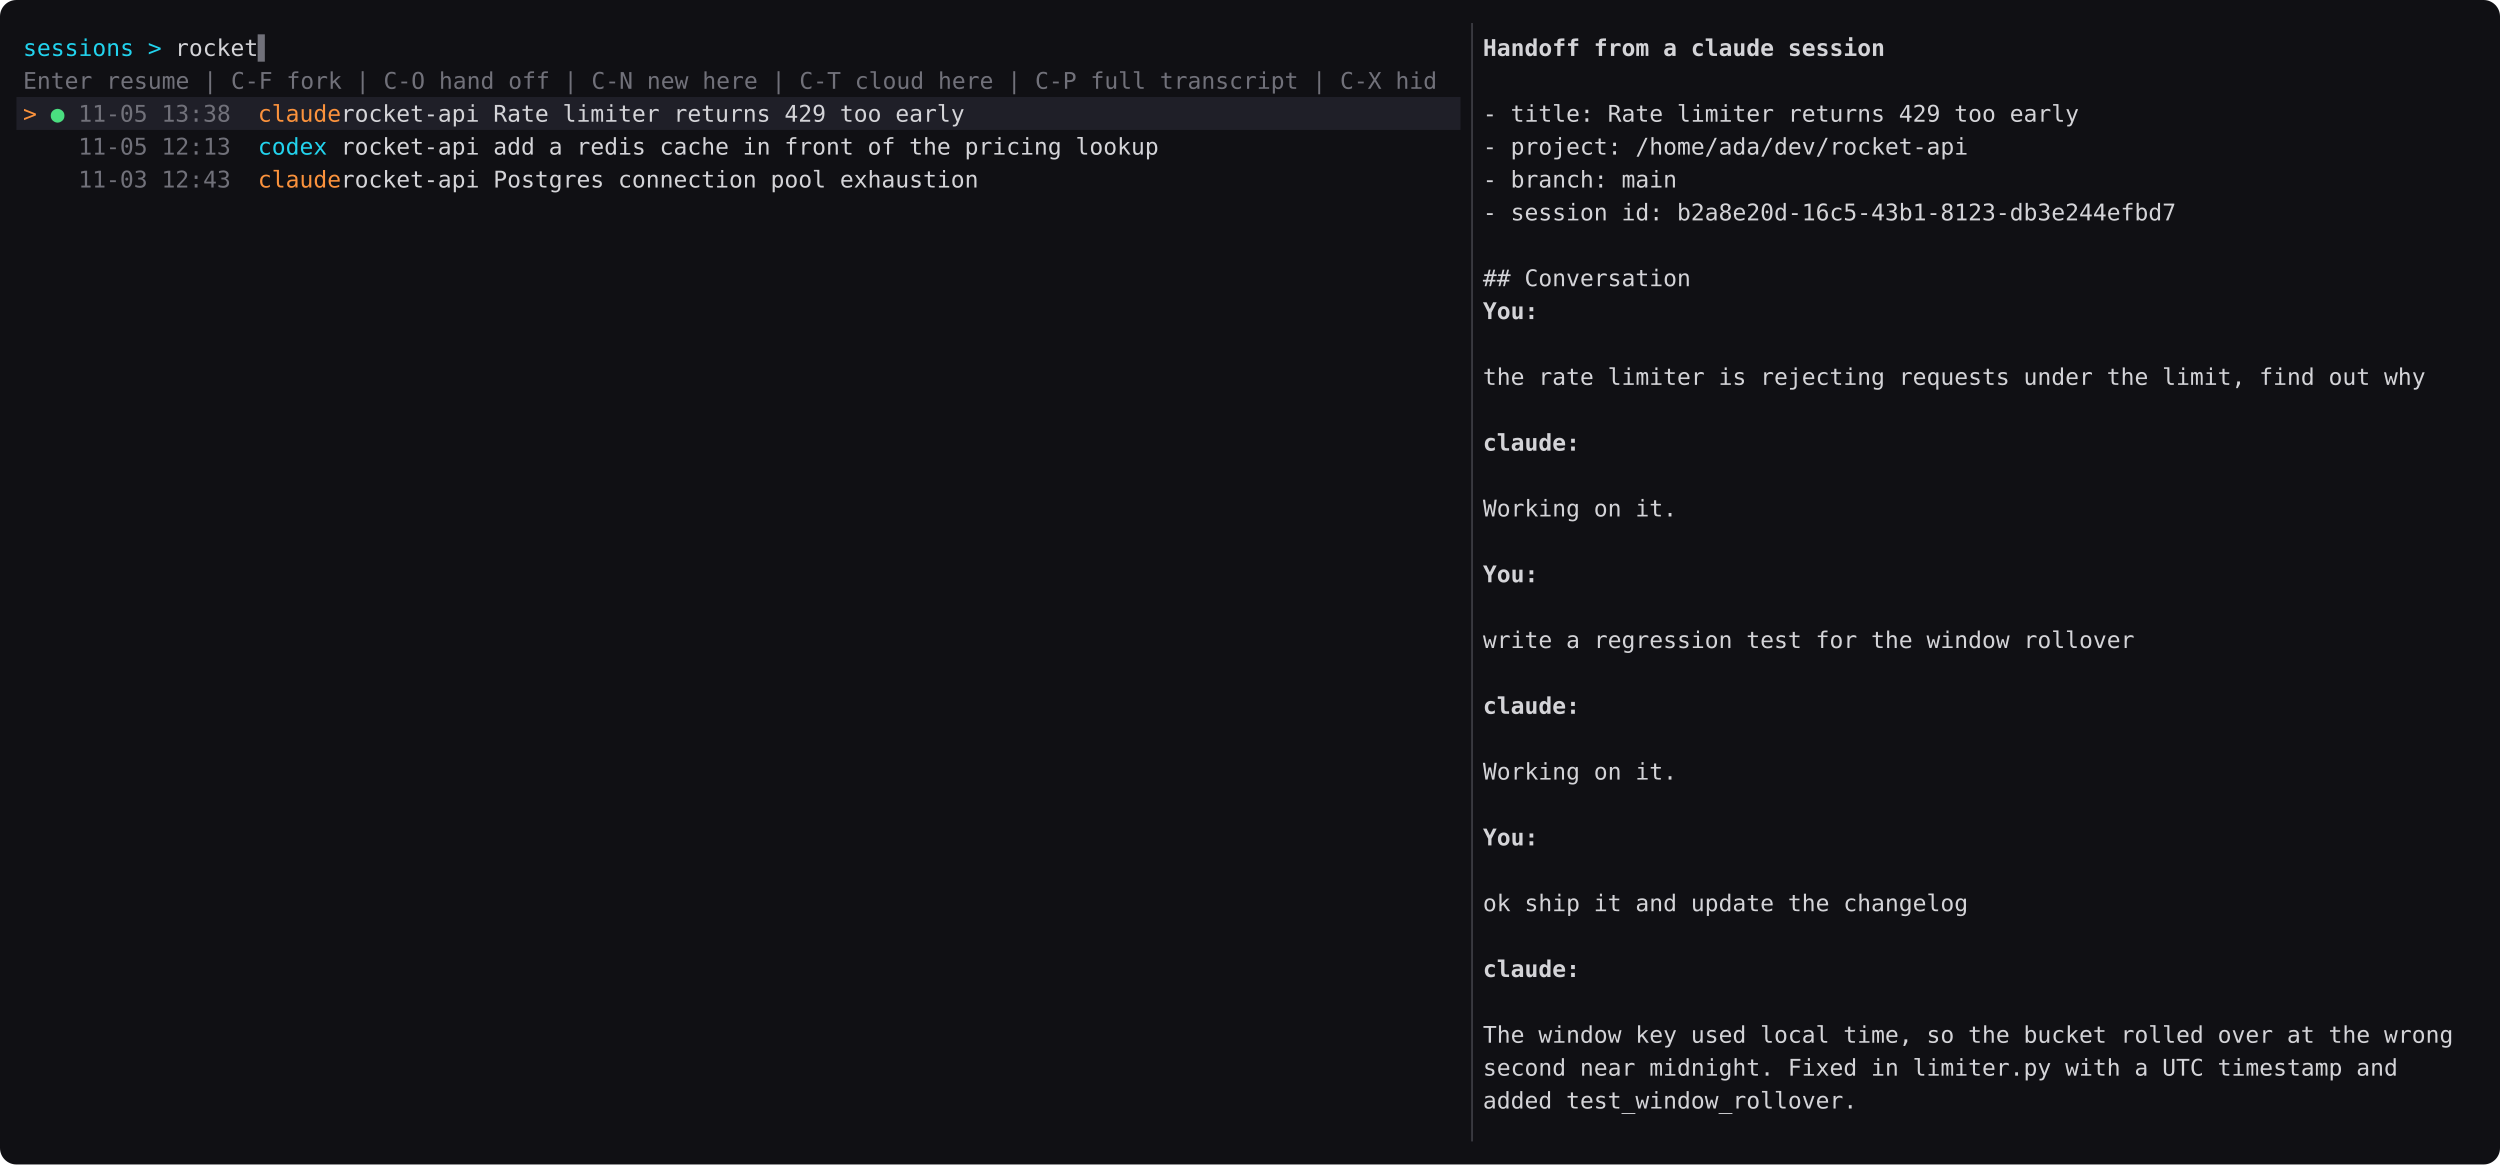
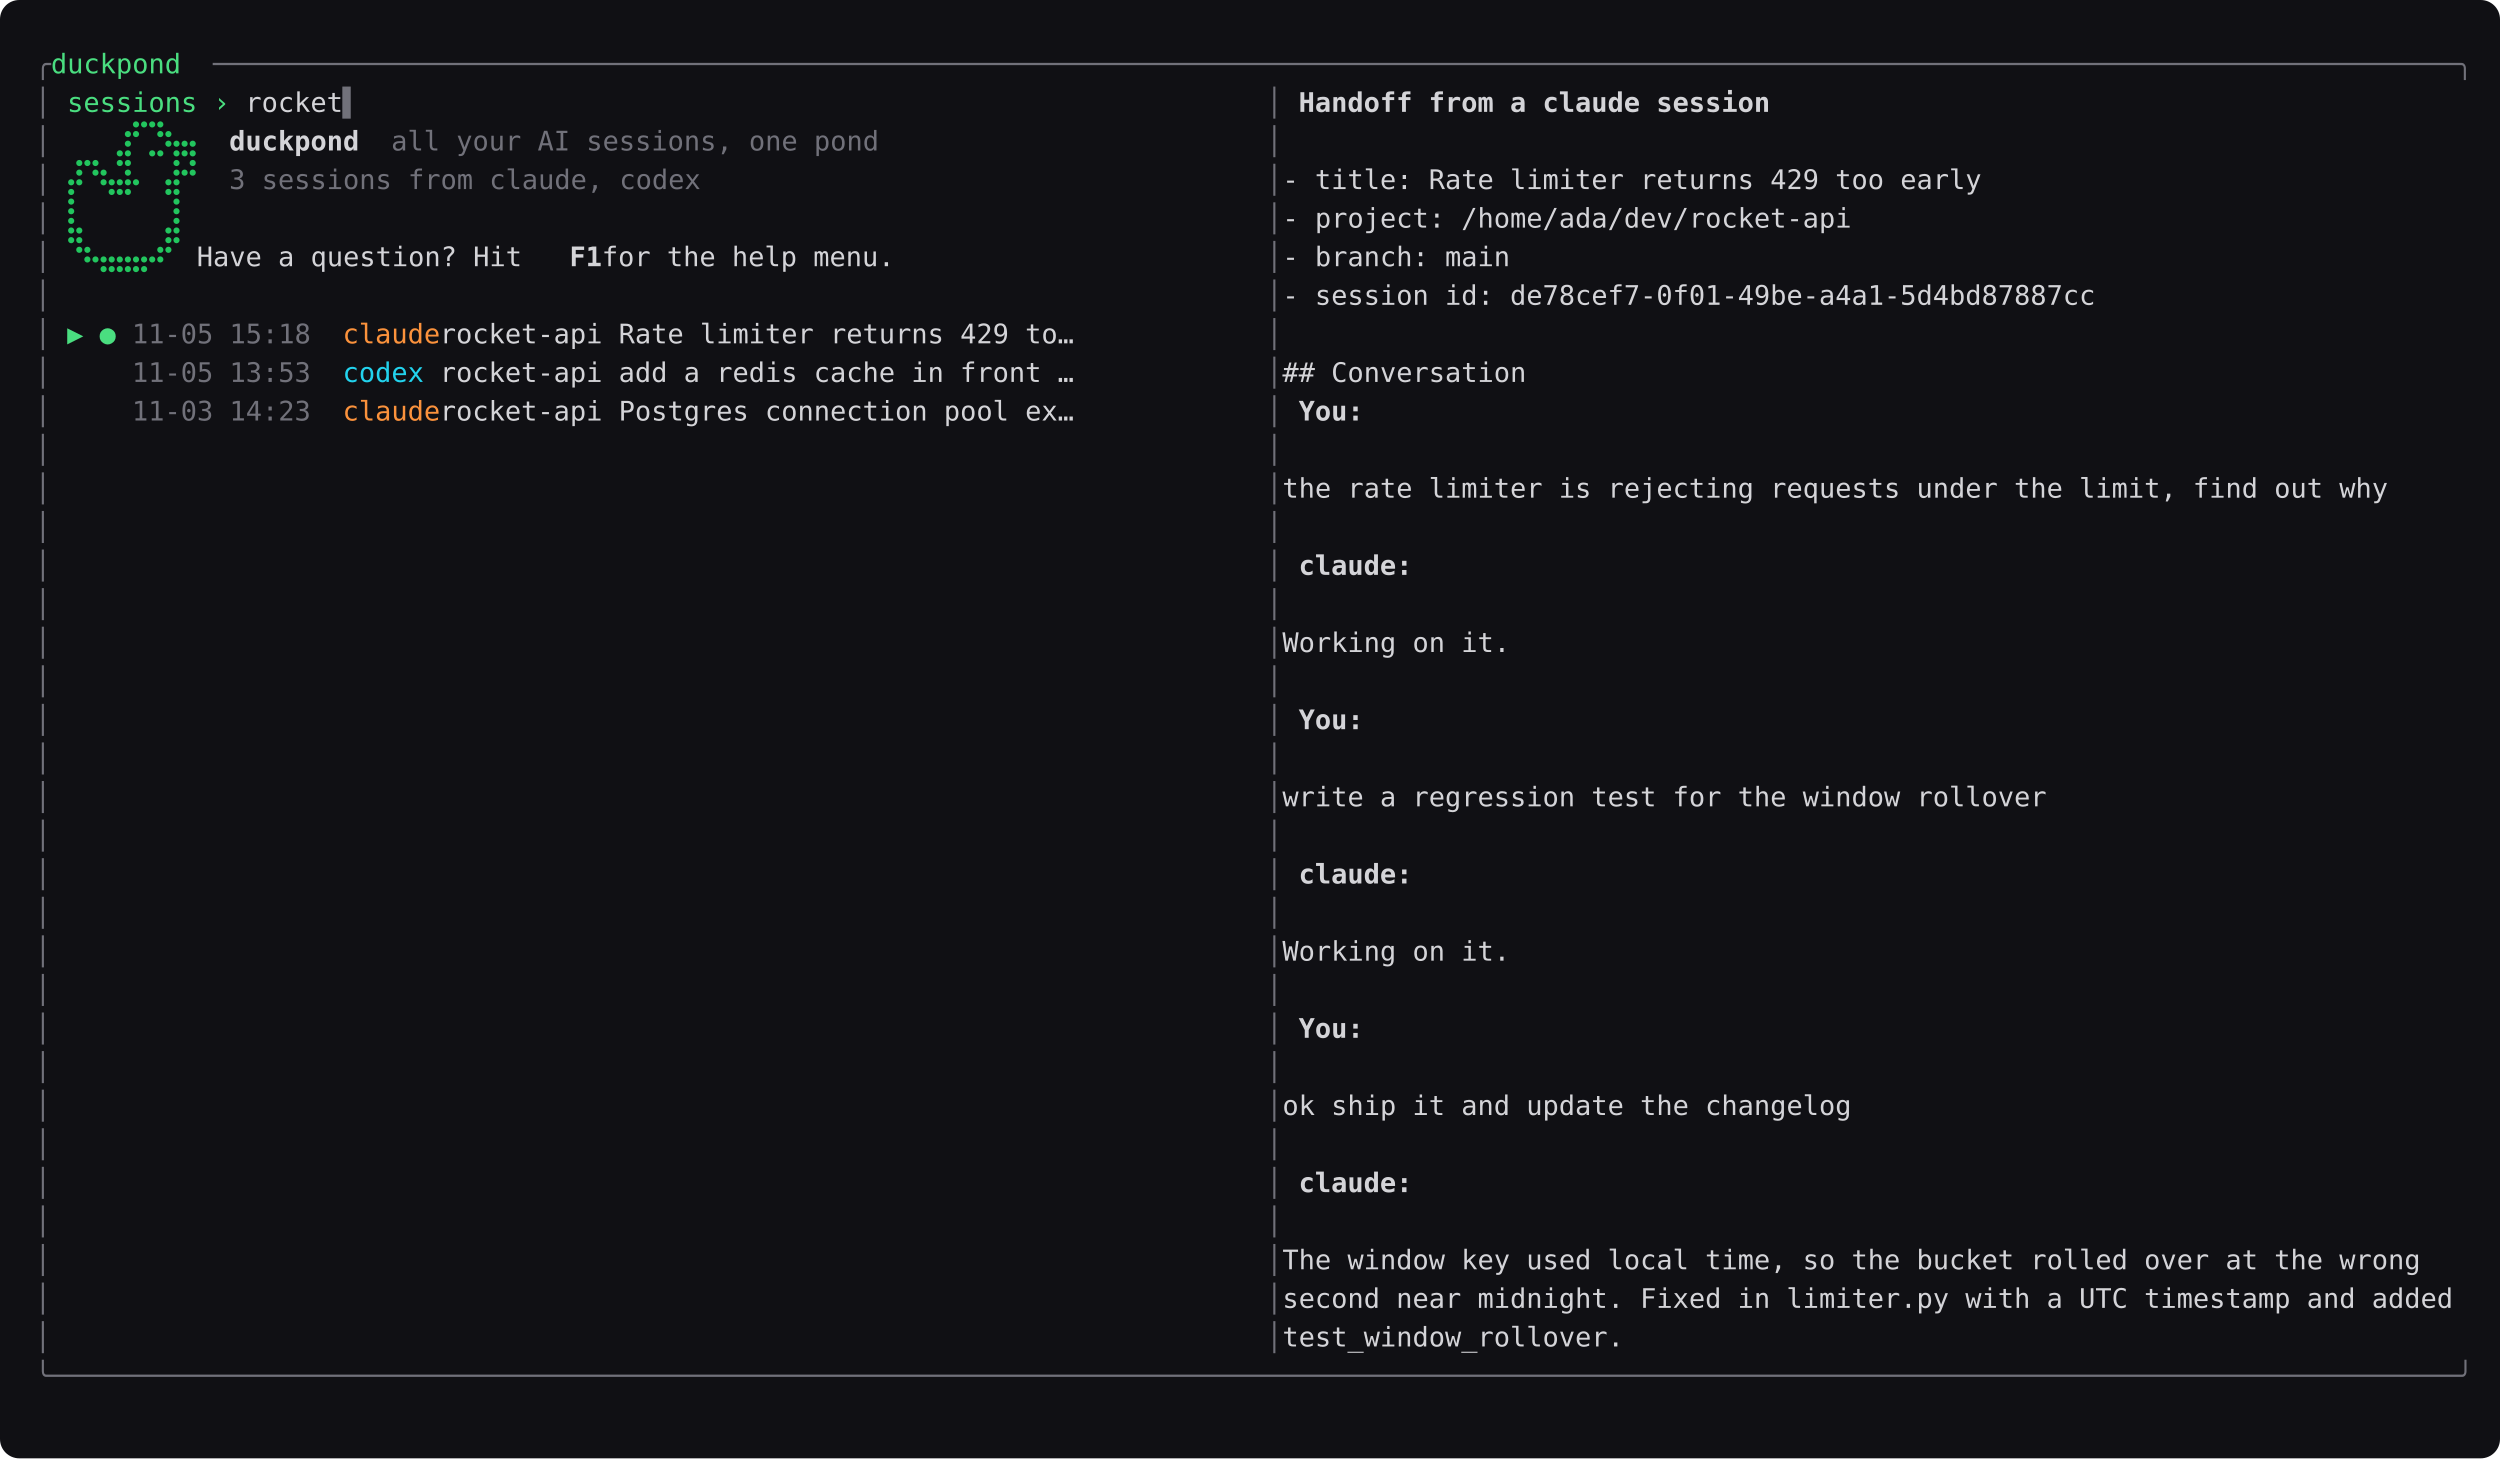
- <svg xmlns="http://www.w3.org/2000/svg" width="1520" height="708" viewBox="0 0 1520 708">
-   <style>text{font-family:"JetBrains Mono","Fira Code","SF Mono",Menlo,Consolas,monospace;font-size:14px;white-space:pre}</style>
-   <rect width="1520" height="708" rx="10" fill="#101014" />
-   <text x="14.0" y="34" textLength="92.4" lengthAdjust="spacingAndGlyphs" style="fill:#22d3ee;">sessions &gt; </text>
-   <text x="106.4" y="34" textLength="50.4" lengthAdjust="spacingAndGlyphs" style="fill:#d4d4d8;">rocket</text>
-   <text x="156.8" y="34" textLength="8.4" lengthAdjust="spacingAndGlyphs" style="fill:#71717a;">▌</text>
-   <text x="14.0" y="54" textLength="873.6" lengthAdjust="spacingAndGlyphs" style="fill:#71717a;">  Enter resume | C-F fork | C-O hand off | C-N new here | C-T cloud here | C-P full transcript | C-X hid</text>
-   <rect x="10" y="59" width="878" height="20" fill="#1f1f28" />
-   <text x="14.0" y="74" textLength="8.4" lengthAdjust="spacingAndGlyphs" style="fill:#fb923c;">&gt;</text>
-   <text x="22.4" y="74" textLength="8.4" lengthAdjust="spacingAndGlyphs" style="fill:#d4d4d8;"> </text>
-   <text x="30.8" y="74" textLength="8.4" lengthAdjust="spacingAndGlyphs" style="fill:#4ade80;">●</text>
-   <text x="39.2" y="74" textLength="8.4" lengthAdjust="spacingAndGlyphs" style="fill:#d4d4d8;"> </text>
-   <text x="47.6" y="74" textLength="92.4" lengthAdjust="spacingAndGlyphs" style="fill:#71717a;">11-05 13:38</text>
-   <text x="140.0" y="74" textLength="16.8" lengthAdjust="spacingAndGlyphs" style="fill:#d4d4d8;">  </text>
-   <text x="156.8" y="74" textLength="50.4" lengthAdjust="spacingAndGlyphs" style="fill:#fb923c;">claude</text>
-   <text x="207.2" y="74" textLength="470.4" lengthAdjust="spacingAndGlyphs" style="fill:#d4d4d8;">  rocket-api          Rate limiter returns 429 too early</text>
-   <text x="14.0" y="94" textLength="33.6" lengthAdjust="spacingAndGlyphs" style="fill:#d4d4d8;">    </text>
-   <text x="47.6" y="94" textLength="92.4" lengthAdjust="spacingAndGlyphs" style="fill:#71717a;">11-05 12:13</text>
-   <text x="140.0" y="94" textLength="16.8" lengthAdjust="spacingAndGlyphs" style="fill:#d4d4d8;">  </text>
-   <text x="156.8" y="94" textLength="50.4" lengthAdjust="spacingAndGlyphs" style="fill:#22d3ee;">codex </text>
-   <text x="207.2" y="94" textLength="588.0" lengthAdjust="spacingAndGlyphs" style="fill:#d4d4d8;">  rocket-api          add a redis cache in front of the pricing lookup</text>
-   <text x="14.0" y="114" textLength="33.6" lengthAdjust="spacingAndGlyphs" style="fill:#d4d4d8;">    </text>
-   <text x="47.6" y="114" textLength="92.4" lengthAdjust="spacingAndGlyphs" style="fill:#71717a;">11-03 12:43</text>
-   <text x="140.0" y="114" textLength="16.8" lengthAdjust="spacingAndGlyphs" style="fill:#d4d4d8;">  </text>
-   <text x="156.8" y="114" textLength="50.4" lengthAdjust="spacingAndGlyphs" style="fill:#fb923c;">claude</text>
-   <text x="207.2" y="114" textLength="478.8" lengthAdjust="spacingAndGlyphs" style="fill:#d4d4d8;">  rocket-api          Postgres connection pool exhaustion</text>
-   <line x1="895" y1="14" x2="895" y2="694" stroke="#3f3f46" />
-   <text x="901.6" y="34" textLength="243.6" lengthAdjust="spacingAndGlyphs" style="fill:#d4d4d8;font-weight:600;">Handoff from a claude session</text>
-   <text x="901.6" y="74" textLength="361.2" lengthAdjust="spacingAndGlyphs" style="fill:#d4d4d8;">- title: Rate limiter returns 429 too early</text>
-   <text x="901.6" y="94" textLength="294.0" lengthAdjust="spacingAndGlyphs" style="fill:#d4d4d8;">- project: /home/ada/dev/rocket-api</text>
-   <text x="901.6" y="114" textLength="117.6" lengthAdjust="spacingAndGlyphs" style="fill:#d4d4d8;">- branch: main</text>
-   <text x="901.6" y="134" textLength="420.0" lengthAdjust="spacingAndGlyphs" style="fill:#d4d4d8;">- session id: b2a8e20d-16c5-43b1-8123-db3e244efbd7</text>
-   <text x="901.6" y="174" textLength="126.0" lengthAdjust="spacingAndGlyphs" style="fill:#d4d4d8;">## Conversation</text>
-   <text x="901.6" y="194" textLength="33.6" lengthAdjust="spacingAndGlyphs" style="fill:#d4d4d8;font-weight:600;">You:</text>
-   <text x="901.6" y="234" textLength="571.2" lengthAdjust="spacingAndGlyphs" style="fill:#d4d4d8;">the rate limiter is rejecting requests under the limit, find out why</text>
-   <text x="901.6" y="274" textLength="58.8" lengthAdjust="spacingAndGlyphs" style="fill:#d4d4d8;font-weight:600;">claude:</text>
-   <text x="901.6" y="314" textLength="117.6" lengthAdjust="spacingAndGlyphs" style="fill:#d4d4d8;">Working on it.</text>
-   <text x="901.6" y="354" textLength="33.6" lengthAdjust="spacingAndGlyphs" style="fill:#d4d4d8;font-weight:600;">You:</text>
-   <text x="901.6" y="394" textLength="394.8" lengthAdjust="spacingAndGlyphs" style="fill:#d4d4d8;">write a regression test for the window rollover</text>
-   <text x="901.6" y="434" textLength="58.8" lengthAdjust="spacingAndGlyphs" style="fill:#d4d4d8;font-weight:600;">claude:</text>
-   <text x="901.6" y="474" textLength="117.6" lengthAdjust="spacingAndGlyphs" style="fill:#d4d4d8;">Working on it.</text>
-   <text x="901.6" y="514" textLength="33.6" lengthAdjust="spacingAndGlyphs" style="fill:#d4d4d8;font-weight:600;">You:</text>
-   <text x="901.6" y="554" textLength="294.0" lengthAdjust="spacingAndGlyphs" style="fill:#d4d4d8;">ok ship it and update the changelog</text>
-   <text x="901.6" y="594" textLength="58.8" lengthAdjust="spacingAndGlyphs" style="fill:#d4d4d8;font-weight:600;">claude:</text>
-   <text x="901.6" y="634" textLength="588.0" lengthAdjust="spacingAndGlyphs" style="fill:#d4d4d8;">The window key used local time, so the bucket rolled over at the wrong</text>
-   <text x="901.6" y="654" textLength="554.4" lengthAdjust="spacingAndGlyphs" style="fill:#d4d4d8;">second near midnight. Fixed in limiter.py with a UTC timestamp and</text>
-   <text x="901.6" y="674" textLength="226.8" lengthAdjust="spacingAndGlyphs" style="fill:#d4d4d8;">added test_window_rollover.</text>
+ <svg xmlns="http://www.w3.org/2000/svg" width="1296" height="756" viewBox="0 0 1296 756">
+   <style>text{font-family:"JetBrains Mono","Fira Code","SF Mono",Menlo,Consolas,"DejaVu Sans Mono",monospace;font-size:14px;white-space:pre}</style>
+   <rect width="1296" height="756" rx="10" fill="#101014" />
+   <text x="18.0" y="38" textLength="8.4" lengthAdjust="spacingAndGlyphs" style="fill:#71717a;">╭</text>
+   <text x="26.4" y="38" textLength="84.0" lengthAdjust="spacingAndGlyphs" style="fill:#4ade80;"> duckpond </text>
+   <text x="110.4" y="38" textLength="1167.6" lengthAdjust="spacingAndGlyphs" style="fill:#71717a;">──────────────────────────────────────────────────────────────────────────────────────────────────────────────────────────────────────────╮</text>
+   <text x="18.0" y="58" textLength="8.4" lengthAdjust="spacingAndGlyphs" style="fill:#71717a;">│</text>
+   <text x="26.4" y="58" textLength="8.4" lengthAdjust="spacingAndGlyphs" style="fill:#d4d4d8;"> </text>
+   <text x="34.8" y="58" textLength="92.4" lengthAdjust="spacingAndGlyphs" style="fill:#4ade80;">sessions › </text>
+   <text x="127.2" y="58" textLength="50.4" lengthAdjust="spacingAndGlyphs" style="fill:#d4d4d8;">rocket</text>
+   <text x="177.6" y="58" textLength="8.4" lengthAdjust="spacingAndGlyphs" style="fill:#71717a;">▌</text>
+   <text x="186.0" y="58" textLength="470.4" lengthAdjust="spacingAndGlyphs" style="fill:#d4d4d8;">                                                        </text>
+   <text x="656.4" y="58" textLength="8.4" lengthAdjust="spacingAndGlyphs" style="fill:#71717a;">│</text>
+   <text x="664.8" y="58" textLength="8.4" lengthAdjust="spacingAndGlyphs" style="fill:#d4d4d8;"> </text>
+   <text x="673.2" y="58" textLength="243.6" lengthAdjust="spacingAndGlyphs" style="fill:#d4d4d8;font-weight:600;">Handoff from a claude session</text>
+   <text x="18.0" y="78" textLength="8.4" lengthAdjust="spacingAndGlyphs" style="fill:#71717a;">│</text>
+   <text x="26.4" y="78" textLength="8.4" lengthAdjust="spacingAndGlyphs" style="fill:#d4d4d8;"> </text>
+   <circle cx="66.3" cy="69.5" r="1.6" fill="#22c55e" />
+   <circle cx="66.3" cy="74.5" r="1.6" fill="#22c55e" />
+   <circle cx="62.1" cy="79.5" r="1.6" fill="#22c55e" />
+   <circle cx="66.3" cy="79.5" r="1.6" fill="#22c55e" />
+   <circle cx="70.5" cy="64.5" r="1.6" fill="#22c55e" />
+   <circle cx="70.5" cy="69.5" r="1.6" fill="#22c55e" />
+   <circle cx="74.7" cy="64.5" r="1.6" fill="#22c55e" />
+   <circle cx="78.9" cy="64.5" r="1.6" fill="#22c55e" />
+   <circle cx="83.1" cy="64.5" r="1.6" fill="#22c55e" />
+   <circle cx="83.1" cy="69.5" r="1.6" fill="#22c55e" />
+   <circle cx="78.9" cy="79.5" r="1.6" fill="#22c55e" />
+   <circle cx="83.1" cy="79.5" r="1.6" fill="#22c55e" />
+   <circle cx="87.3" cy="69.5" r="1.6" fill="#22c55e" />
+   <circle cx="87.3" cy="74.5" r="1.6" fill="#22c55e" />
+   <circle cx="91.5" cy="74.5" r="1.6" fill="#22c55e" />
+   <circle cx="91.5" cy="79.5" r="1.6" fill="#22c55e" />
+   <circle cx="95.7" cy="74.5" r="1.6" fill="#22c55e" />
+   <circle cx="99.9" cy="74.5" r="1.6" fill="#22c55e" />
+   <circle cx="95.7" cy="79.5" r="1.6" fill="#22c55e" />
+   <circle cx="99.9" cy="79.5" r="1.6" fill="#22c55e" />
+   <text x="102.0" y="78" textLength="16.8" lengthAdjust="spacingAndGlyphs" style="fill:#d4d4d8;">  </text>
+   <text x="118.8" y="78" textLength="67.2" lengthAdjust="spacingAndGlyphs" style="fill:#d4d4d8;font-weight:600;">duckpond</text>
+   <text x="186.0" y="78" textLength="16.8" lengthAdjust="spacingAndGlyphs" style="fill:#d4d4d8;">  </text>
+   <text x="202.8" y="78" textLength="252.0" lengthAdjust="spacingAndGlyphs" style="fill:#71717a;">all your AI sessions, one pond</text>
+   <text x="454.8" y="78" textLength="201.6" lengthAdjust="spacingAndGlyphs" style="fill:#d4d4d8;">                        </text>
+   <text x="656.4" y="78" textLength="8.4" lengthAdjust="spacingAndGlyphs" style="fill:#71717a;">│</text>
+   <text x="664.8" y="78" textLength="8.4" lengthAdjust="spacingAndGlyphs" style="fill:#d4d4d8;"> </text>
+   <text x="18.0" y="98" textLength="8.4" lengthAdjust="spacingAndGlyphs" style="fill:#71717a;">│</text>
+   <text x="26.4" y="98" textLength="8.4" lengthAdjust="spacingAndGlyphs" style="fill:#d4d4d8;"> </text>
+   <circle cx="36.9" cy="94.5" r="1.6" fill="#22c55e" />
+   <circle cx="41.1" cy="84.5" r="1.6" fill="#22c55e" />
+   <circle cx="41.1" cy="89.5" r="1.6" fill="#22c55e" />
+   <circle cx="41.1" cy="94.5" r="1.6" fill="#22c55e" />
+   <circle cx="36.9" cy="99.5" r="1.6" fill="#22c55e" />
+   <circle cx="45.3" cy="84.5" r="1.6" fill="#22c55e" />
+   <circle cx="49.5" cy="84.5" r="1.6" fill="#22c55e" />
+   <circle cx="49.5" cy="89.5" r="1.6" fill="#22c55e" />
+   <circle cx="53.7" cy="89.5" r="1.6" fill="#22c55e" />
+   <circle cx="53.7" cy="94.5" r="1.6" fill="#22c55e" />
+   <circle cx="57.9" cy="94.5" r="1.6" fill="#22c55e" />
+   <circle cx="57.9" cy="99.5" r="1.6" fill="#22c55e" />
+   <circle cx="62.1" cy="84.5" r="1.6" fill="#22c55e" />
+   <circle cx="62.1" cy="94.5" r="1.6" fill="#22c55e" />
+   <circle cx="66.3" cy="84.5" r="1.6" fill="#22c55e" />
+   <circle cx="66.3" cy="89.5" r="1.6" fill="#22c55e" />
+   <circle cx="66.3" cy="94.5" r="1.6" fill="#22c55e" />
+   <circle cx="62.1" cy="99.5" r="1.6" fill="#22c55e" />
+   <circle cx="66.3" cy="99.5" r="1.6" fill="#22c55e" />
+   <circle cx="70.5" cy="94.5" r="1.6" fill="#22c55e" />
+   <circle cx="87.3" cy="94.5" r="1.6" fill="#22c55e" />
+   <circle cx="91.5" cy="84.5" r="1.6" fill="#22c55e" />
+   <circle cx="91.5" cy="89.5" r="1.6" fill="#22c55e" />
+   <circle cx="91.5" cy="94.5" r="1.6" fill="#22c55e" />
+   <circle cx="87.3" cy="99.5" r="1.6" fill="#22c55e" />
+   <circle cx="91.5" cy="99.5" r="1.6" fill="#22c55e" />
+   <circle cx="95.7" cy="89.5" r="1.6" fill="#22c55e" />
+   <circle cx="99.9" cy="84.5" r="1.6" fill="#22c55e" />
+   <circle cx="99.9" cy="89.5" r="1.6" fill="#22c55e" />
+   <text x="102.0" y="98" textLength="16.8" lengthAdjust="spacingAndGlyphs" style="fill:#d4d4d8;">  </text>
+   <text x="118.8" y="98" textLength="243.6" lengthAdjust="spacingAndGlyphs" style="fill:#71717a;">3 sessions from claude, codex</text>
+   <text x="362.4" y="98" textLength="294.0" lengthAdjust="spacingAndGlyphs" style="fill:#d4d4d8;">                                   </text>
+   <text x="656.4" y="98" textLength="8.4" lengthAdjust="spacingAndGlyphs" style="fill:#71717a;">│</text>
+   <text x="664.8" y="98" textLength="369.6" lengthAdjust="spacingAndGlyphs" style="fill:#d4d4d8;"> - title: Rate limiter returns 429 too early</text>
+   <text x="18.0" y="118" textLength="8.4" lengthAdjust="spacingAndGlyphs" style="fill:#71717a;">│</text>
+   <text x="26.4" y="118" textLength="8.4" lengthAdjust="spacingAndGlyphs" style="fill:#d4d4d8;"> </text>
+   <circle cx="36.9" cy="104.5" r="1.6" fill="#22c55e" />
+   <circle cx="36.9" cy="109.5" r="1.6" fill="#22c55e" />
+   <circle cx="36.9" cy="114.5" r="1.6" fill="#22c55e" />
+   <circle cx="36.9" cy="119.5" r="1.6" fill="#22c55e" />
+   <circle cx="41.1" cy="119.5" r="1.6" fill="#22c55e" />
+   <circle cx="91.5" cy="104.5" r="1.6" fill="#22c55e" />
+   <circle cx="91.5" cy="109.5" r="1.6" fill="#22c55e" />
+   <circle cx="91.5" cy="114.5" r="1.6" fill="#22c55e" />
+   <circle cx="87.3" cy="119.5" r="1.6" fill="#22c55e" />
+   <circle cx="91.5" cy="119.5" r="1.6" fill="#22c55e" />
+   <text x="102.0" y="118" textLength="554.4" lengthAdjust="spacingAndGlyphs" style="fill:#d4d4d8;">                                                                  </text>
+   <text x="656.4" y="118" textLength="8.4" lengthAdjust="spacingAndGlyphs" style="fill:#71717a;">│</text>
+   <text x="664.8" y="118" textLength="302.4" lengthAdjust="spacingAndGlyphs" style="fill:#d4d4d8;"> - project: /home/ada/dev/rocket-api</text>
+   <text x="18.0" y="138" textLength="8.4" lengthAdjust="spacingAndGlyphs" style="fill:#71717a;">│</text>
+   <text x="26.4" y="138" textLength="8.4" lengthAdjust="spacingAndGlyphs" style="fill:#d4d4d8;"> </text>
+   <circle cx="36.9" cy="124.5" r="1.6" fill="#22c55e" />
+   <circle cx="41.1" cy="124.5" r="1.6" fill="#22c55e" />
+   <circle cx="41.1" cy="129.5" r="1.6" fill="#22c55e" />
+   <circle cx="45.3" cy="129.5" r="1.6" fill="#22c55e" />
+   <circle cx="45.3" cy="134.5" r="1.6" fill="#22c55e" />
+   <circle cx="49.5" cy="134.5" r="1.6" fill="#22c55e" />
+   <circle cx="53.7" cy="134.5" r="1.6" fill="#22c55e" />
+   <circle cx="57.9" cy="134.5" r="1.6" fill="#22c55e" />
+   <circle cx="53.7" cy="139.5" r="1.6" fill="#22c55e" />
+   <circle cx="57.9" cy="139.5" r="1.6" fill="#22c55e" />
+   <circle cx="62.1" cy="134.5" r="1.6" fill="#22c55e" />
+   <circle cx="66.3" cy="134.5" r="1.6" fill="#22c55e" />
+   <circle cx="62.1" cy="139.5" r="1.6" fill="#22c55e" />
+   <circle cx="66.3" cy="139.5" r="1.6" fill="#22c55e" />
+   <circle cx="70.5" cy="134.5" r="1.6" fill="#22c55e" />
+   <circle cx="74.7" cy="134.5" r="1.6" fill="#22c55e" />
+   <circle cx="70.5" cy="139.5" r="1.6" fill="#22c55e" />
+   <circle cx="74.7" cy="139.5" r="1.6" fill="#22c55e" />
+   <circle cx="78.9" cy="134.5" r="1.6" fill="#22c55e" />
+   <circle cx="83.1" cy="129.5" r="1.6" fill="#22c55e" />
+   <circle cx="83.1" cy="134.5" r="1.6" fill="#22c55e" />
+   <circle cx="87.3" cy="124.5" r="1.6" fill="#22c55e" />
+   <circle cx="87.3" cy="129.5" r="1.6" fill="#22c55e" />
+   <circle cx="91.5" cy="124.5" r="1.6" fill="#22c55e" />
+   <text x="102.0" y="138" textLength="193.2" lengthAdjust="spacingAndGlyphs" style="fill:#d4d4d8;">  Have a question? Hit </text>
+   <text x="295.2" y="138" textLength="16.8" lengthAdjust="spacingAndGlyphs" style="fill:#d4d4d8;font-weight:600;">F1</text>
+   <text x="312.0" y="138" textLength="344.4" lengthAdjust="spacingAndGlyphs" style="fill:#d4d4d8;"> for the help menu.                      </text>
+   <text x="656.4" y="138" textLength="8.4" lengthAdjust="spacingAndGlyphs" style="fill:#71717a;">│</text>
+   <text x="664.8" y="138" textLength="126.0" lengthAdjust="spacingAndGlyphs" style="fill:#d4d4d8;"> - branch: main</text>
+   <text x="18.0" y="158" textLength="8.4" lengthAdjust="spacingAndGlyphs" style="fill:#71717a;">│</text>
+   <text x="26.4" y="158" textLength="630.0" lengthAdjust="spacingAndGlyphs" style="fill:#d4d4d8;">                                                                           </text>
+   <text x="656.4" y="158" textLength="8.4" lengthAdjust="spacingAndGlyphs" style="fill:#71717a;">│</text>
+   <text x="664.8" y="158" textLength="428.4" lengthAdjust="spacingAndGlyphs" style="fill:#d4d4d8;"> - session id: de78cef7-0f01-49be-a4a1-5d4bd87887cc</text>
+   <text x="18.0" y="178" textLength="8.4" lengthAdjust="spacingAndGlyphs" style="fill:#71717a;">│</text>
+   <text x="26.4" y="178" textLength="8.4" lengthAdjust="spacingAndGlyphs" style="fill:#d4d4d8;"> </text>
+   <text x="34.8" y="178" textLength="8.4" lengthAdjust="spacingAndGlyphs" style="fill:#4ade80;">▶</text>
+   <text x="43.2" y="178" textLength="8.4" lengthAdjust="spacingAndGlyphs" style="fill:#d4d4d8;"> </text>
+   <text x="51.6" y="178" textLength="8.4" lengthAdjust="spacingAndGlyphs" style="fill:#4ade80;">●</text>
+   <text x="60.0" y="178" textLength="8.4" lengthAdjust="spacingAndGlyphs" style="fill:#d4d4d8;"> </text>
+   <text x="68.4" y="178" textLength="92.4" lengthAdjust="spacingAndGlyphs" style="fill:#71717a;">11-05 15:18</text>
+   <text x="160.8" y="178" textLength="16.8" lengthAdjust="spacingAndGlyphs" style="fill:#d4d4d8;">  </text>
+   <text x="177.6" y="178" textLength="50.4" lengthAdjust="spacingAndGlyphs" style="fill:#fb923c;">claude</text>
+   <text x="228.0" y="178" textLength="420.0" lengthAdjust="spacingAndGlyphs" style="fill:#d4d4d8;">  rocket-api          Rate limiter returns 429 to…</text>
+   <text x="648.0" y="178" textLength="8.4" lengthAdjust="spacingAndGlyphs" style="fill:#d4d4d8;"> </text>
+   <text x="656.4" y="178" textLength="8.4" lengthAdjust="spacingAndGlyphs" style="fill:#71717a;">│</text>
+   <text x="664.8" y="178" textLength="8.4" lengthAdjust="spacingAndGlyphs" style="fill:#d4d4d8;"> </text>
+   <text x="18.0" y="198" textLength="8.4" lengthAdjust="spacingAndGlyphs" style="fill:#71717a;">│</text>
+   <text x="26.4" y="198" textLength="42.0" lengthAdjust="spacingAndGlyphs" style="fill:#d4d4d8;">     </text>
+   <text x="68.4" y="198" textLength="92.4" lengthAdjust="spacingAndGlyphs" style="fill:#71717a;">11-05 13:53</text>
+   <text x="160.8" y="198" textLength="16.8" lengthAdjust="spacingAndGlyphs" style="fill:#d4d4d8;">  </text>
+   <text x="177.6" y="198" textLength="50.4" lengthAdjust="spacingAndGlyphs" style="fill:#22d3ee;">codex </text>
+   <text x="228.0" y="198" textLength="420.0" lengthAdjust="spacingAndGlyphs" style="fill:#d4d4d8;">  rocket-api          add a redis cache in front …</text>
+   <text x="648.0" y="198" textLength="8.4" lengthAdjust="spacingAndGlyphs" style="fill:#d4d4d8;"> </text>
+   <text x="656.4" y="198" textLength="8.4" lengthAdjust="spacingAndGlyphs" style="fill:#71717a;">│</text>
+   <text x="664.8" y="198" textLength="134.4" lengthAdjust="spacingAndGlyphs" style="fill:#d4d4d8;"> ## Conversation</text>
+   <text x="18.0" y="218" textLength="8.4" lengthAdjust="spacingAndGlyphs" style="fill:#71717a;">│</text>
+   <text x="26.4" y="218" textLength="42.0" lengthAdjust="spacingAndGlyphs" style="fill:#d4d4d8;">     </text>
+   <text x="68.4" y="218" textLength="92.4" lengthAdjust="spacingAndGlyphs" style="fill:#71717a;">11-03 14:23</text>
+   <text x="160.8" y="218" textLength="16.8" lengthAdjust="spacingAndGlyphs" style="fill:#d4d4d8;">  </text>
+   <text x="177.6" y="218" textLength="50.4" lengthAdjust="spacingAndGlyphs" style="fill:#fb923c;">claude</text>
+   <text x="228.0" y="218" textLength="420.0" lengthAdjust="spacingAndGlyphs" style="fill:#d4d4d8;">  rocket-api          Postgres connection pool ex…</text>
+   <text x="648.0" y="218" textLength="8.4" lengthAdjust="spacingAndGlyphs" style="fill:#d4d4d8;"> </text>
+   <text x="656.4" y="218" textLength="8.4" lengthAdjust="spacingAndGlyphs" style="fill:#71717a;">│</text>
+   <text x="664.8" y="218" textLength="8.4" lengthAdjust="spacingAndGlyphs" style="fill:#d4d4d8;"> </text>
+   <text x="673.2" y="218" textLength="33.6" lengthAdjust="spacingAndGlyphs" style="fill:#d4d4d8;font-weight:600;">You:</text>
+   <text x="18.0" y="238" textLength="8.4" lengthAdjust="spacingAndGlyphs" style="fill:#71717a;">│</text>
+   <text x="26.4" y="238" textLength="630.0" lengthAdjust="spacingAndGlyphs" style="fill:#d4d4d8;">                                                                           </text>
+   <text x="656.4" y="238" textLength="8.4" lengthAdjust="spacingAndGlyphs" style="fill:#71717a;">│</text>
+   <text x="664.8" y="238" textLength="8.4" lengthAdjust="spacingAndGlyphs" style="fill:#d4d4d8;"> </text>
+   <text x="18.0" y="258" textLength="8.4" lengthAdjust="spacingAndGlyphs" style="fill:#71717a;">│</text>
+   <text x="26.4" y="258" textLength="630.0" lengthAdjust="spacingAndGlyphs" style="fill:#d4d4d8;">                                                                           </text>
+   <text x="656.4" y="258" textLength="8.4" lengthAdjust="spacingAndGlyphs" style="fill:#71717a;">│</text>
+   <text x="664.8" y="258" textLength="579.6" lengthAdjust="spacingAndGlyphs" style="fill:#d4d4d8;"> the rate limiter is rejecting requests under the limit, find out why</text>
+   <text x="18.0" y="278" textLength="8.4" lengthAdjust="spacingAndGlyphs" style="fill:#71717a;">│</text>
+   <text x="26.4" y="278" textLength="630.0" lengthAdjust="spacingAndGlyphs" style="fill:#d4d4d8;">                                                                           </text>
+   <text x="656.4" y="278" textLength="8.4" lengthAdjust="spacingAndGlyphs" style="fill:#71717a;">│</text>
+   <text x="664.8" y="278" textLength="8.4" lengthAdjust="spacingAndGlyphs" style="fill:#d4d4d8;"> </text>
+   <text x="18.0" y="298" textLength="8.4" lengthAdjust="spacingAndGlyphs" style="fill:#71717a;">│</text>
+   <text x="26.4" y="298" textLength="630.0" lengthAdjust="spacingAndGlyphs" style="fill:#d4d4d8;">                                                                           </text>
+   <text x="656.4" y="298" textLength="8.4" lengthAdjust="spacingAndGlyphs" style="fill:#71717a;">│</text>
+   <text x="664.8" y="298" textLength="8.4" lengthAdjust="spacingAndGlyphs" style="fill:#d4d4d8;"> </text>
+   <text x="673.2" y="298" textLength="58.8" lengthAdjust="spacingAndGlyphs" style="fill:#d4d4d8;font-weight:600;">claude:</text>
+   <text x="18.0" y="318" textLength="8.4" lengthAdjust="spacingAndGlyphs" style="fill:#71717a;">│</text>
+   <text x="26.4" y="318" textLength="630.0" lengthAdjust="spacingAndGlyphs" style="fill:#d4d4d8;">                                                                           </text>
+   <text x="656.4" y="318" textLength="8.4" lengthAdjust="spacingAndGlyphs" style="fill:#71717a;">│</text>
+   <text x="664.8" y="318" textLength="8.4" lengthAdjust="spacingAndGlyphs" style="fill:#d4d4d8;"> </text>
+   <text x="18.0" y="338" textLength="8.4" lengthAdjust="spacingAndGlyphs" style="fill:#71717a;">│</text>
+   <text x="26.4" y="338" textLength="630.0" lengthAdjust="spacingAndGlyphs" style="fill:#d4d4d8;">                                                                           </text>
+   <text x="656.4" y="338" textLength="8.4" lengthAdjust="spacingAndGlyphs" style="fill:#71717a;">│</text>
+   <text x="664.8" y="338" textLength="126.0" lengthAdjust="spacingAndGlyphs" style="fill:#d4d4d8;"> Working on it.</text>
+   <text x="18.0" y="358" textLength="8.4" lengthAdjust="spacingAndGlyphs" style="fill:#71717a;">│</text>
+   <text x="26.4" y="358" textLength="630.0" lengthAdjust="spacingAndGlyphs" style="fill:#d4d4d8;">                                                                           </text>
+   <text x="656.4" y="358" textLength="8.4" lengthAdjust="spacingAndGlyphs" style="fill:#71717a;">│</text>
+   <text x="664.8" y="358" textLength="8.4" lengthAdjust="spacingAndGlyphs" style="fill:#d4d4d8;"> </text>
+   <text x="18.0" y="378" textLength="8.4" lengthAdjust="spacingAndGlyphs" style="fill:#71717a;">│</text>
+   <text x="26.4" y="378" textLength="630.0" lengthAdjust="spacingAndGlyphs" style="fill:#d4d4d8;">                                                                           </text>
+   <text x="656.4" y="378" textLength="8.4" lengthAdjust="spacingAndGlyphs" style="fill:#71717a;">│</text>
+   <text x="664.8" y="378" textLength="8.4" lengthAdjust="spacingAndGlyphs" style="fill:#d4d4d8;"> </text>
+   <text x="673.2" y="378" textLength="33.6" lengthAdjust="spacingAndGlyphs" style="fill:#d4d4d8;font-weight:600;">You:</text>
+   <text x="18.0" y="398" textLength="8.4" lengthAdjust="spacingAndGlyphs" style="fill:#71717a;">│</text>
+   <text x="26.4" y="398" textLength="630.0" lengthAdjust="spacingAndGlyphs" style="fill:#d4d4d8;">                                                                           </text>
+   <text x="656.4" y="398" textLength="8.4" lengthAdjust="spacingAndGlyphs" style="fill:#71717a;">│</text>
+   <text x="664.8" y="398" textLength="8.4" lengthAdjust="spacingAndGlyphs" style="fill:#d4d4d8;"> </text>
+   <text x="18.0" y="418" textLength="8.4" lengthAdjust="spacingAndGlyphs" style="fill:#71717a;">│</text>
+   <text x="26.4" y="418" textLength="630.0" lengthAdjust="spacingAndGlyphs" style="fill:#d4d4d8;">                                                                           </text>
+   <text x="656.4" y="418" textLength="8.4" lengthAdjust="spacingAndGlyphs" style="fill:#71717a;">│</text>
+   <text x="664.8" y="418" textLength="403.2" lengthAdjust="spacingAndGlyphs" style="fill:#d4d4d8;"> write a regression test for the window rollover</text>
+   <text x="18.0" y="438" textLength="8.4" lengthAdjust="spacingAndGlyphs" style="fill:#71717a;">│</text>
+   <text x="26.4" y="438" textLength="630.0" lengthAdjust="spacingAndGlyphs" style="fill:#d4d4d8;">                                                                           </text>
+   <text x="656.4" y="438" textLength="8.4" lengthAdjust="spacingAndGlyphs" style="fill:#71717a;">│</text>
+   <text x="664.8" y="438" textLength="8.4" lengthAdjust="spacingAndGlyphs" style="fill:#d4d4d8;"> </text>
+   <text x="18.0" y="458" textLength="8.4" lengthAdjust="spacingAndGlyphs" style="fill:#71717a;">│</text>
+   <text x="26.4" y="458" textLength="630.0" lengthAdjust="spacingAndGlyphs" style="fill:#d4d4d8;">                                                                           </text>
+   <text x="656.4" y="458" textLength="8.4" lengthAdjust="spacingAndGlyphs" style="fill:#71717a;">│</text>
+   <text x="664.8" y="458" textLength="8.4" lengthAdjust="spacingAndGlyphs" style="fill:#d4d4d8;"> </text>
+   <text x="673.2" y="458" textLength="58.8" lengthAdjust="spacingAndGlyphs" style="fill:#d4d4d8;font-weight:600;">claude:</text>
+   <text x="18.0" y="478" textLength="8.4" lengthAdjust="spacingAndGlyphs" style="fill:#71717a;">│</text>
+   <text x="26.4" y="478" textLength="630.0" lengthAdjust="spacingAndGlyphs" style="fill:#d4d4d8;">                                                                           </text>
+   <text x="656.4" y="478" textLength="8.4" lengthAdjust="spacingAndGlyphs" style="fill:#71717a;">│</text>
+   <text x="664.8" y="478" textLength="8.4" lengthAdjust="spacingAndGlyphs" style="fill:#d4d4d8;"> </text>
+   <text x="18.0" y="498" textLength="8.4" lengthAdjust="spacingAndGlyphs" style="fill:#71717a;">│</text>
+   <text x="26.4" y="498" textLength="630.0" lengthAdjust="spacingAndGlyphs" style="fill:#d4d4d8;">                                                                           </text>
+   <text x="656.4" y="498" textLength="8.4" lengthAdjust="spacingAndGlyphs" style="fill:#71717a;">│</text>
+   <text x="664.8" y="498" textLength="126.0" lengthAdjust="spacingAndGlyphs" style="fill:#d4d4d8;"> Working on it.</text>
+   <text x="18.0" y="518" textLength="8.4" lengthAdjust="spacingAndGlyphs" style="fill:#71717a;">│</text>
+   <text x="26.4" y="518" textLength="630.0" lengthAdjust="spacingAndGlyphs" style="fill:#d4d4d8;">                                                                           </text>
+   <text x="656.4" y="518" textLength="8.4" lengthAdjust="spacingAndGlyphs" style="fill:#71717a;">│</text>
+   <text x="664.8" y="518" textLength="8.4" lengthAdjust="spacingAndGlyphs" style="fill:#d4d4d8;"> </text>
+   <text x="18.0" y="538" textLength="8.4" lengthAdjust="spacingAndGlyphs" style="fill:#71717a;">│</text>
+   <text x="26.4" y="538" textLength="630.0" lengthAdjust="spacingAndGlyphs" style="fill:#d4d4d8;">                                                                           </text>
+   <text x="656.4" y="538" textLength="8.4" lengthAdjust="spacingAndGlyphs" style="fill:#71717a;">│</text>
+   <text x="664.8" y="538" textLength="8.4" lengthAdjust="spacingAndGlyphs" style="fill:#d4d4d8;"> </text>
+   <text x="673.2" y="538" textLength="33.6" lengthAdjust="spacingAndGlyphs" style="fill:#d4d4d8;font-weight:600;">You:</text>
+   <text x="18.0" y="558" textLength="8.4" lengthAdjust="spacingAndGlyphs" style="fill:#71717a;">│</text>
+   <text x="26.4" y="558" textLength="630.0" lengthAdjust="spacingAndGlyphs" style="fill:#d4d4d8;">                                                                           </text>
+   <text x="656.4" y="558" textLength="8.4" lengthAdjust="spacingAndGlyphs" style="fill:#71717a;">│</text>
+   <text x="664.8" y="558" textLength="8.4" lengthAdjust="spacingAndGlyphs" style="fill:#d4d4d8;"> </text>
+   <text x="18.0" y="578" textLength="8.4" lengthAdjust="spacingAndGlyphs" style="fill:#71717a;">│</text>
+   <text x="26.4" y="578" textLength="630.0" lengthAdjust="spacingAndGlyphs" style="fill:#d4d4d8;">                                                                           </text>
+   <text x="656.4" y="578" textLength="8.4" lengthAdjust="spacingAndGlyphs" style="fill:#71717a;">│</text>
+   <text x="664.8" y="578" textLength="302.4" lengthAdjust="spacingAndGlyphs" style="fill:#d4d4d8;"> ok ship it and update the changelog</text>
+   <text x="18.0" y="598" textLength="8.4" lengthAdjust="spacingAndGlyphs" style="fill:#71717a;">│</text>
+   <text x="26.4" y="598" textLength="630.0" lengthAdjust="spacingAndGlyphs" style="fill:#d4d4d8;">                                                                           </text>
+   <text x="656.4" y="598" textLength="8.4" lengthAdjust="spacingAndGlyphs" style="fill:#71717a;">│</text>
+   <text x="664.8" y="598" textLength="8.4" lengthAdjust="spacingAndGlyphs" style="fill:#d4d4d8;"> </text>
+   <text x="18.0" y="618" textLength="8.4" lengthAdjust="spacingAndGlyphs" style="fill:#71717a;">│</text>
+   <text x="26.4" y="618" textLength="630.0" lengthAdjust="spacingAndGlyphs" style="fill:#d4d4d8;">                                                                           </text>
+   <text x="656.4" y="618" textLength="8.4" lengthAdjust="spacingAndGlyphs" style="fill:#71717a;">│</text>
+   <text x="664.8" y="618" textLength="8.4" lengthAdjust="spacingAndGlyphs" style="fill:#d4d4d8;"> </text>
+   <text x="673.2" y="618" textLength="58.8" lengthAdjust="spacingAndGlyphs" style="fill:#d4d4d8;font-weight:600;">claude:</text>
+   <text x="18.0" y="638" textLength="8.4" lengthAdjust="spacingAndGlyphs" style="fill:#71717a;">│</text>
+   <text x="26.4" y="638" textLength="630.0" lengthAdjust="spacingAndGlyphs" style="fill:#d4d4d8;">                                                                           </text>
+   <text x="656.4" y="638" textLength="8.4" lengthAdjust="spacingAndGlyphs" style="fill:#71717a;">│</text>
+   <text x="664.8" y="638" textLength="8.4" lengthAdjust="spacingAndGlyphs" style="fill:#d4d4d8;"> </text>
+   <text x="18.0" y="658" textLength="8.4" lengthAdjust="spacingAndGlyphs" style="fill:#71717a;">│</text>
+   <text x="26.4" y="658" textLength="630.0" lengthAdjust="spacingAndGlyphs" style="fill:#d4d4d8;">                                                                           </text>
+   <text x="656.4" y="658" textLength="8.4" lengthAdjust="spacingAndGlyphs" style="fill:#71717a;">│</text>
+   <text x="664.8" y="658" textLength="596.4" lengthAdjust="spacingAndGlyphs" style="fill:#d4d4d8;"> The window key used local time, so the bucket rolled over at the wrong</text>
+   <text x="18.0" y="678" textLength="8.4" lengthAdjust="spacingAndGlyphs" style="fill:#71717a;">│</text>
+   <text x="26.4" y="678" textLength="630.0" lengthAdjust="spacingAndGlyphs" style="fill:#d4d4d8;">                                                                           </text>
+   <text x="656.4" y="678" textLength="8.4" lengthAdjust="spacingAndGlyphs" style="fill:#71717a;">│</text>
+   <text x="664.8" y="678" textLength="613.2" lengthAdjust="spacingAndGlyphs" style="fill:#d4d4d8;"> second near midnight. Fixed in limiter.py with a UTC timestamp and added</text>
+   <text x="18.0" y="698" textLength="8.4" lengthAdjust="spacingAndGlyphs" style="fill:#71717a;">│</text>
+   <text x="26.4" y="698" textLength="630.0" lengthAdjust="spacingAndGlyphs" style="fill:#d4d4d8;">                                                                           </text>
+   <text x="656.4" y="698" textLength="8.4" lengthAdjust="spacingAndGlyphs" style="fill:#71717a;">│</text>
+   <text x="664.8" y="698" textLength="184.8" lengthAdjust="spacingAndGlyphs" style="fill:#d4d4d8;"> test_window_rollover.</text>
+   <text x="18.0" y="718" textLength="1260.0" lengthAdjust="spacingAndGlyphs" style="fill:#71717a;">╰────────────────────────────────────────────────────────────────────────────────────────────────────────────────────────────────────────────────────╯</text>
</svg>
